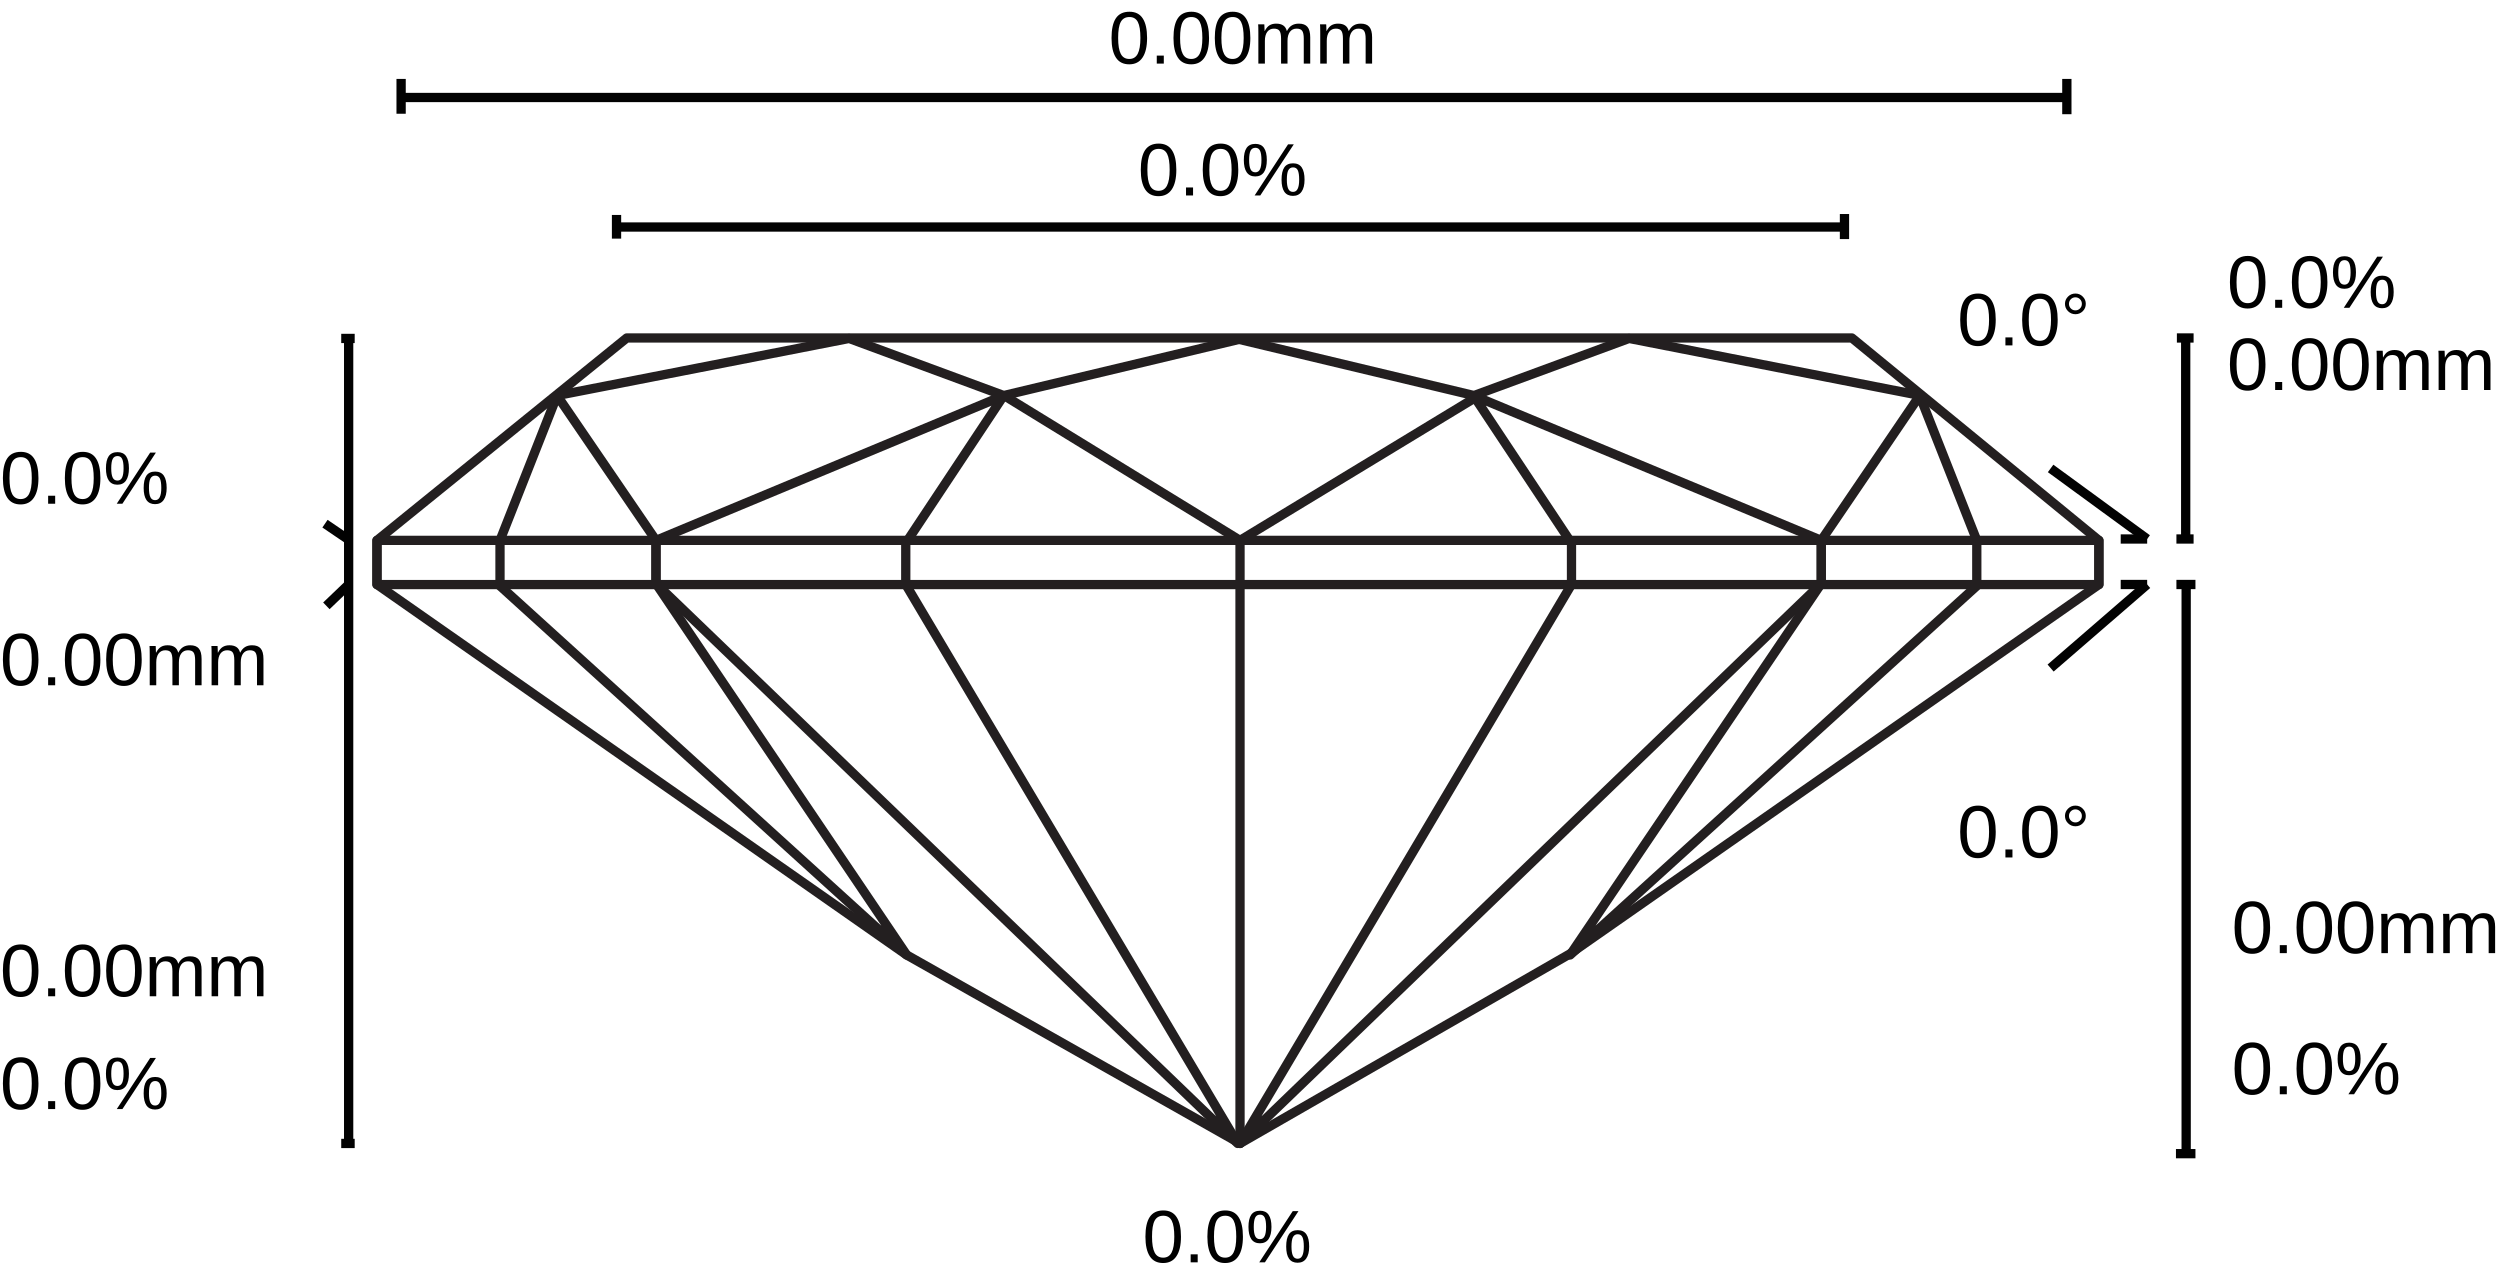
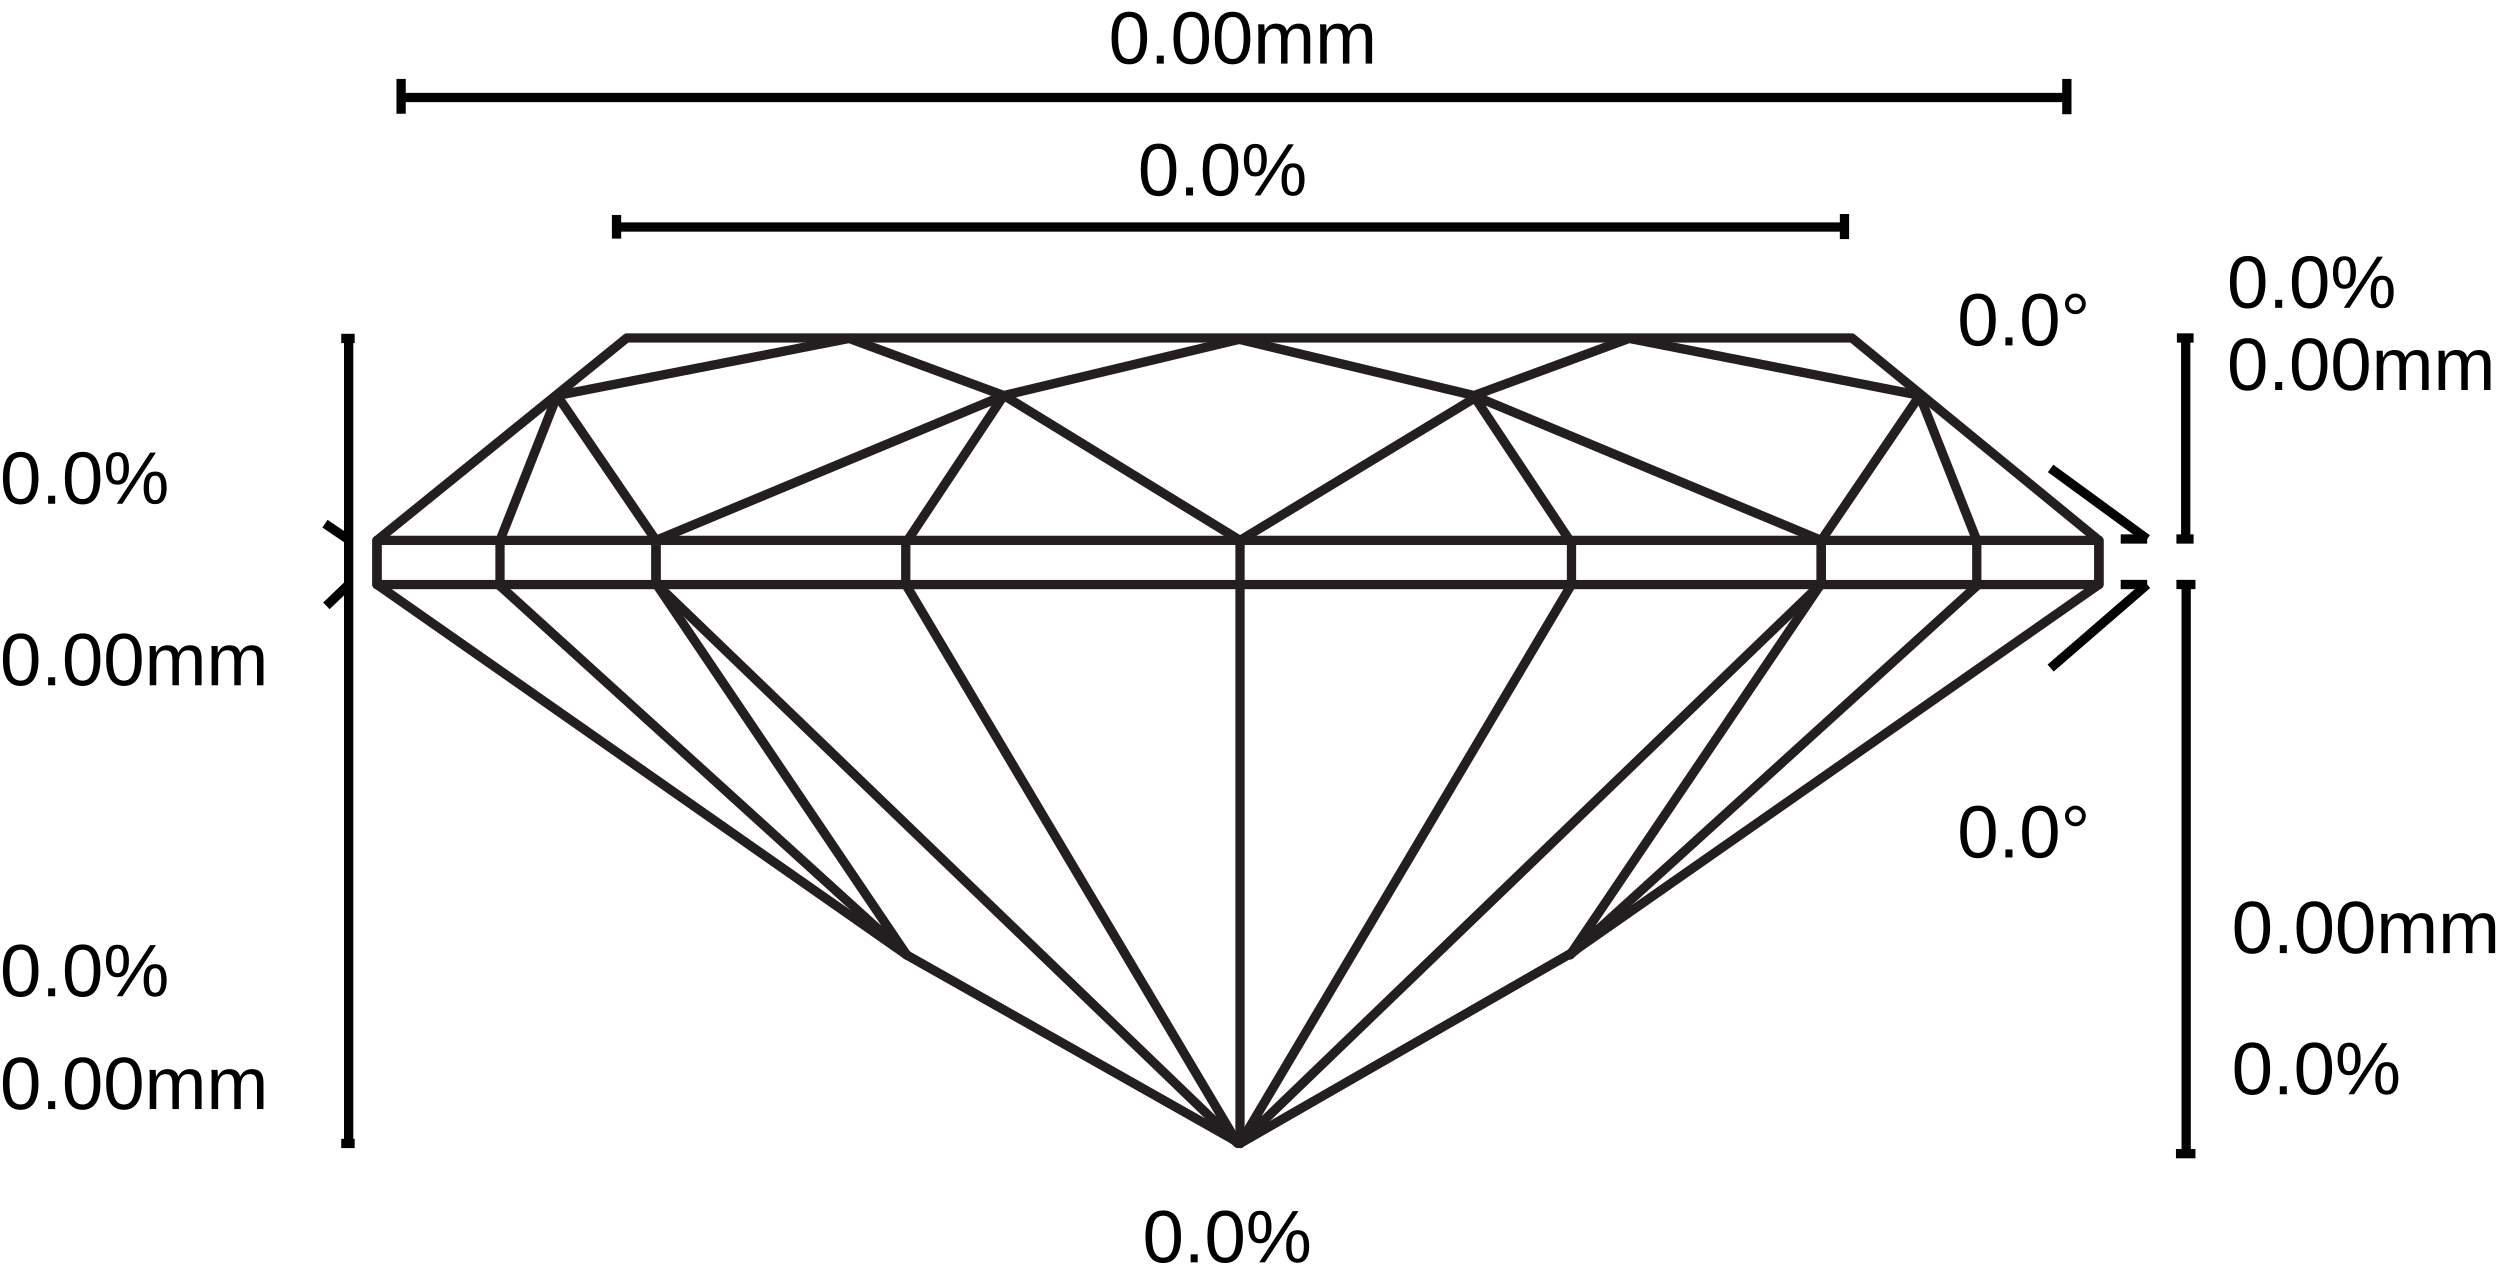
<svg xmlns="http://www.w3.org/2000/svg" id="Layer_1" data-name="Layer 1" viewBox="0 0 538.5 277.1">
  <defs>
    <style>
      .cls-1, .cls-3 {
        fill: none;
        stroke-width: 2px;
      }

      .cls-1 {
        stroke: #020202;
        stroke-miterlimit: 10;
      }

      .cls-2 {
        isolation: isolate;
        font-size: 16px;
        font-family: ArialMT, Arial;
      }

      .cls-3 {
        stroke: #231f20;
        stroke-linecap: round;
        stroke-linejoin: round;
      }
    </style>
  </defs>
  <g id="lines">
    <line class="cls-1" x1="132.8" y1="48.9" x2="396.8" y2="48.9" />
    <line class="cls-1" x1="132.8" y1="46.3" x2="132.8" y2="51.4" />
    <line class="cls-1" x1="397.3" y1="46.1" x2="397.3" y2="51.5" />
    <g>
      <line class="cls-1" x1="86.5" y1="21" x2="445" y2="21" />
      <line class="cls-1" x1="445.2" y1="17" x2="445.2" y2="24.6" />
      <line class="cls-1" x1="86.4" y1="17" x2="86.4" y2="24.5" />
    </g>
    <g>
      <line class="cls-1" x1="75.1" y1="72.9" x2="75.1" y2="246.1" />
      <line class="cls-1" x1="73.5" y1="72.9" x2="76.4" y2="72.9" />
      <line class="cls-1" x1="73.5" y1="246.3" x2="76.4" y2="246.3" />
    </g>
    <g>
      <line class="cls-1" x1="470.8" y1="72.8" x2="470.8" y2="116.1" />
      <line class="cls-1" x1="468.9" y1="72.8" x2="472.5" y2="72.8" />
      <line class="cls-1" x1="468.8" y1="116.1" x2="472.5" y2="116.1" />
    </g>
    <g>
      <line class="cls-1" x1="470.9" y1="126.2" x2="470.9" y2="248.4" />
      <line class="cls-1" x1="468.8" y1="125.9" x2="472.9" y2="125.9" />
      <line class="cls-1" x1="468.7" y1="248.5" x2="472.9" y2="248.5" />
    </g>
    <g>
      <line class="cls-1" x1="441.7" y1="100.9" x2="462.5" y2="116.1" />
      <line class="cls-1" x1="456.8" y1="116.1" x2="462.5" y2="116.1" />
    </g>
    <line class="cls-1" x1="70" y1="112.8" x2="75.3" y2="116.4" />
    <line class="cls-1" x1="70.3" y1="130.5" x2="75.1" y2="125.9" />
    <g>
      <line class="cls-1" x1="441.7" y1="143.9" x2="462.5" y2="125.9" />
      <line class="cls-1" x1="456.8" y1="125.9" x2="462.5" y2="125.9" />
    </g>
  </g>
  <g id="text">
-     <text class="cls-2" id="SVG_culet_mm" transform="translate(246.1 271.9)">0.0%</text>
-     <text class="cls-2" id="SVG_crown_rounded" transform="translate(421.6 74.4)">0.0°</text>
-     <text class="cls-2" id="SVG_pavillion_rounded" transform="translate(421.6 184.7)">0.0°</text>
+     <text class="cls-2" id="SVG_Culet_Size_percentages" data-rounding="1" data-suffix="%" transform="translate(246.1 271.9)">0.0%</text>
+     <text class="cls-2" id="SVG_Crown_angel-deg" data-rounding="1" data-suffix="°" transform="translate(421.6 74.4)">0.0°</text>
+     <text class="cls-2" id="SVG_Pavilion_angel-deg" data-rounding="1" data-suffix="°" transform="translate(421.6 184.7)">0.0°</text>
    <g id="Pavillion">
-       <text class="cls-2" id="SVG_pavillion_pre" transform="translate(480.7 235.7)">0.0%</text>
-       <text class="cls-2" id="SVG_pavillion_mm" transform="translate(480.7 205.3)">0.00mm</text>
+       <text class="cls-2" id="SVG_Pavilion_height-percentages" data-rounding="1" data-suffix="%" transform="translate(480.7 235.7)">0.0%</text>
+       <text class="cls-2" id="SVG_Pavilion_height-mm" data-rounding="2" data-suffix="mm" transform="translate(480.7 205.3)">0.00mm</text>
    </g>
    <g id="Crown">
-       <text class="cls-2" id="SVG_crown_mm" transform="translate(479.7 84)">0.00mm</text>
-       <text class="cls-2" id="SVG_crown_pre" transform="translate(479.7 66.3)">0.0%</text>
+       <text class="cls-2" id="SVG_Crown_height-mm" data-rounding="2" data-suffix="mm" transform="translate(479.7 84)">0.00mm</text>
+       <text class="cls-2" id="SVG_Crown_height-percentages" data-rounding="1" data-suffix="%" transform="translate(479.7 66.3)">0.0%</text>
    </g>
    <g id="Total">
-       <text class="cls-2" id="SVG_total_depth_per" transform="translate(0 238.9)">0.0%</text>
-       <text class="cls-2" id="SVG_total_depth_mm" transform="translate(0 214.6)">0.00mm</text>
+       <text class="cls-2" id="SVG_Total_Depth_mm" data-rounding="2" data-suffix="mm" transform="translate(0 238.9)">0.00mm</text>
+       <text class="cls-2" id="SVG_Total_Depth_percentages" data-rounding="1" data-suffix="%" transform="translate(0 214.6)">0.0%</text>
    </g>
    <g id="Girdle">
-       <text class="cls-2" id="SVG_girdle_mm" transform="translate(0 147.6)">0.00mm</text>
-       <text class="cls-2" id="SVG_girdle_pre" transform="translate(0 108.5)">0.0%</text>
+       <text class="cls-2" id="SVG_Girdle_Thickness-mm" data-rounding="2" data-suffix="mm" transform="translate(0 147.6)">0.00mm</text>
+       <text class="cls-2" id="SVG_Girdle_Thickness-percentages" data-rounding="1" data-suffix="%" transform="translate(0 108.5)">0.0%</text>
    </g>
    <g id="Table">
-       <text class="cls-2" id="SVG_table_pre" transform="translate(245.1 42.1)">0.0%</text>
-       <text class="cls-2" id="SVG_width_mm" transform="translate(238.8 13.7)">0.00mm</text>
+       <text class="cls-2" id="SVG_Table_Size_percentages" data-rounding="0" data-suffix="%" transform="translate(245.1 42.1)">0.0%</text>
+       <text class="cls-2" id="SVG_Length_mm" data-rounding="2" data-suffix="mm" transform="translate(238.8 13.7)">0.00mm</text>
    </g>
  </g>
  <g id="Oval">
    <g>
      <rect class="cls-3" x="81.2" y="116.4" width="370.9" height="9.52" />
      <line class="cls-3" x1="267.1" y1="116.4" x2="267.1" y2="246.3" />
      <polygon class="cls-3" points="135 72.8 398.9 72.8 452.1 116.4 452.1 125.9 338.1 205.5 267.1 246.3 195.3 205.7 81.2 125.9 81.2 116.4 135 72.8" />
      <polygon class="cls-3" points="120 85.2 107.7 116.4 107.7 126.2 195.3 205.7 141.3 125.7 141.3 116.4 120 85.2" />
      <polygon class="cls-3" points="413.5 85.2 425.8 116.4 425.8 126.2 338.2 205.7 392.3 125.7 392.3 116.4 413.5 85.2" />
      <polygon class="cls-3" points="338.5 125.9 267.1 246.3 392.3 125.7 392.3 116.4 317.4 85.2 338.5 117 338.5 125.9" />
      <polygon class="cls-3" points="195.1 125.9 266.6 246.3 141.3 125.7 141.3 116.4 216.2 85.2 195.1 117 195.1 125.9" />
      <polyline class="cls-3" points="120 85.2 182.9 72.9 216.2 85.2 266.9 73.1" />
      <polyline class="cls-3" points="413.7 85.2 350.9 72.9 317.5 85.2 266.9 73.1" />
      <polyline class="cls-3" points="318.2 85.4 267.1 116.4 216.6 85.4" />
    </g>
  </g>
</svg>
